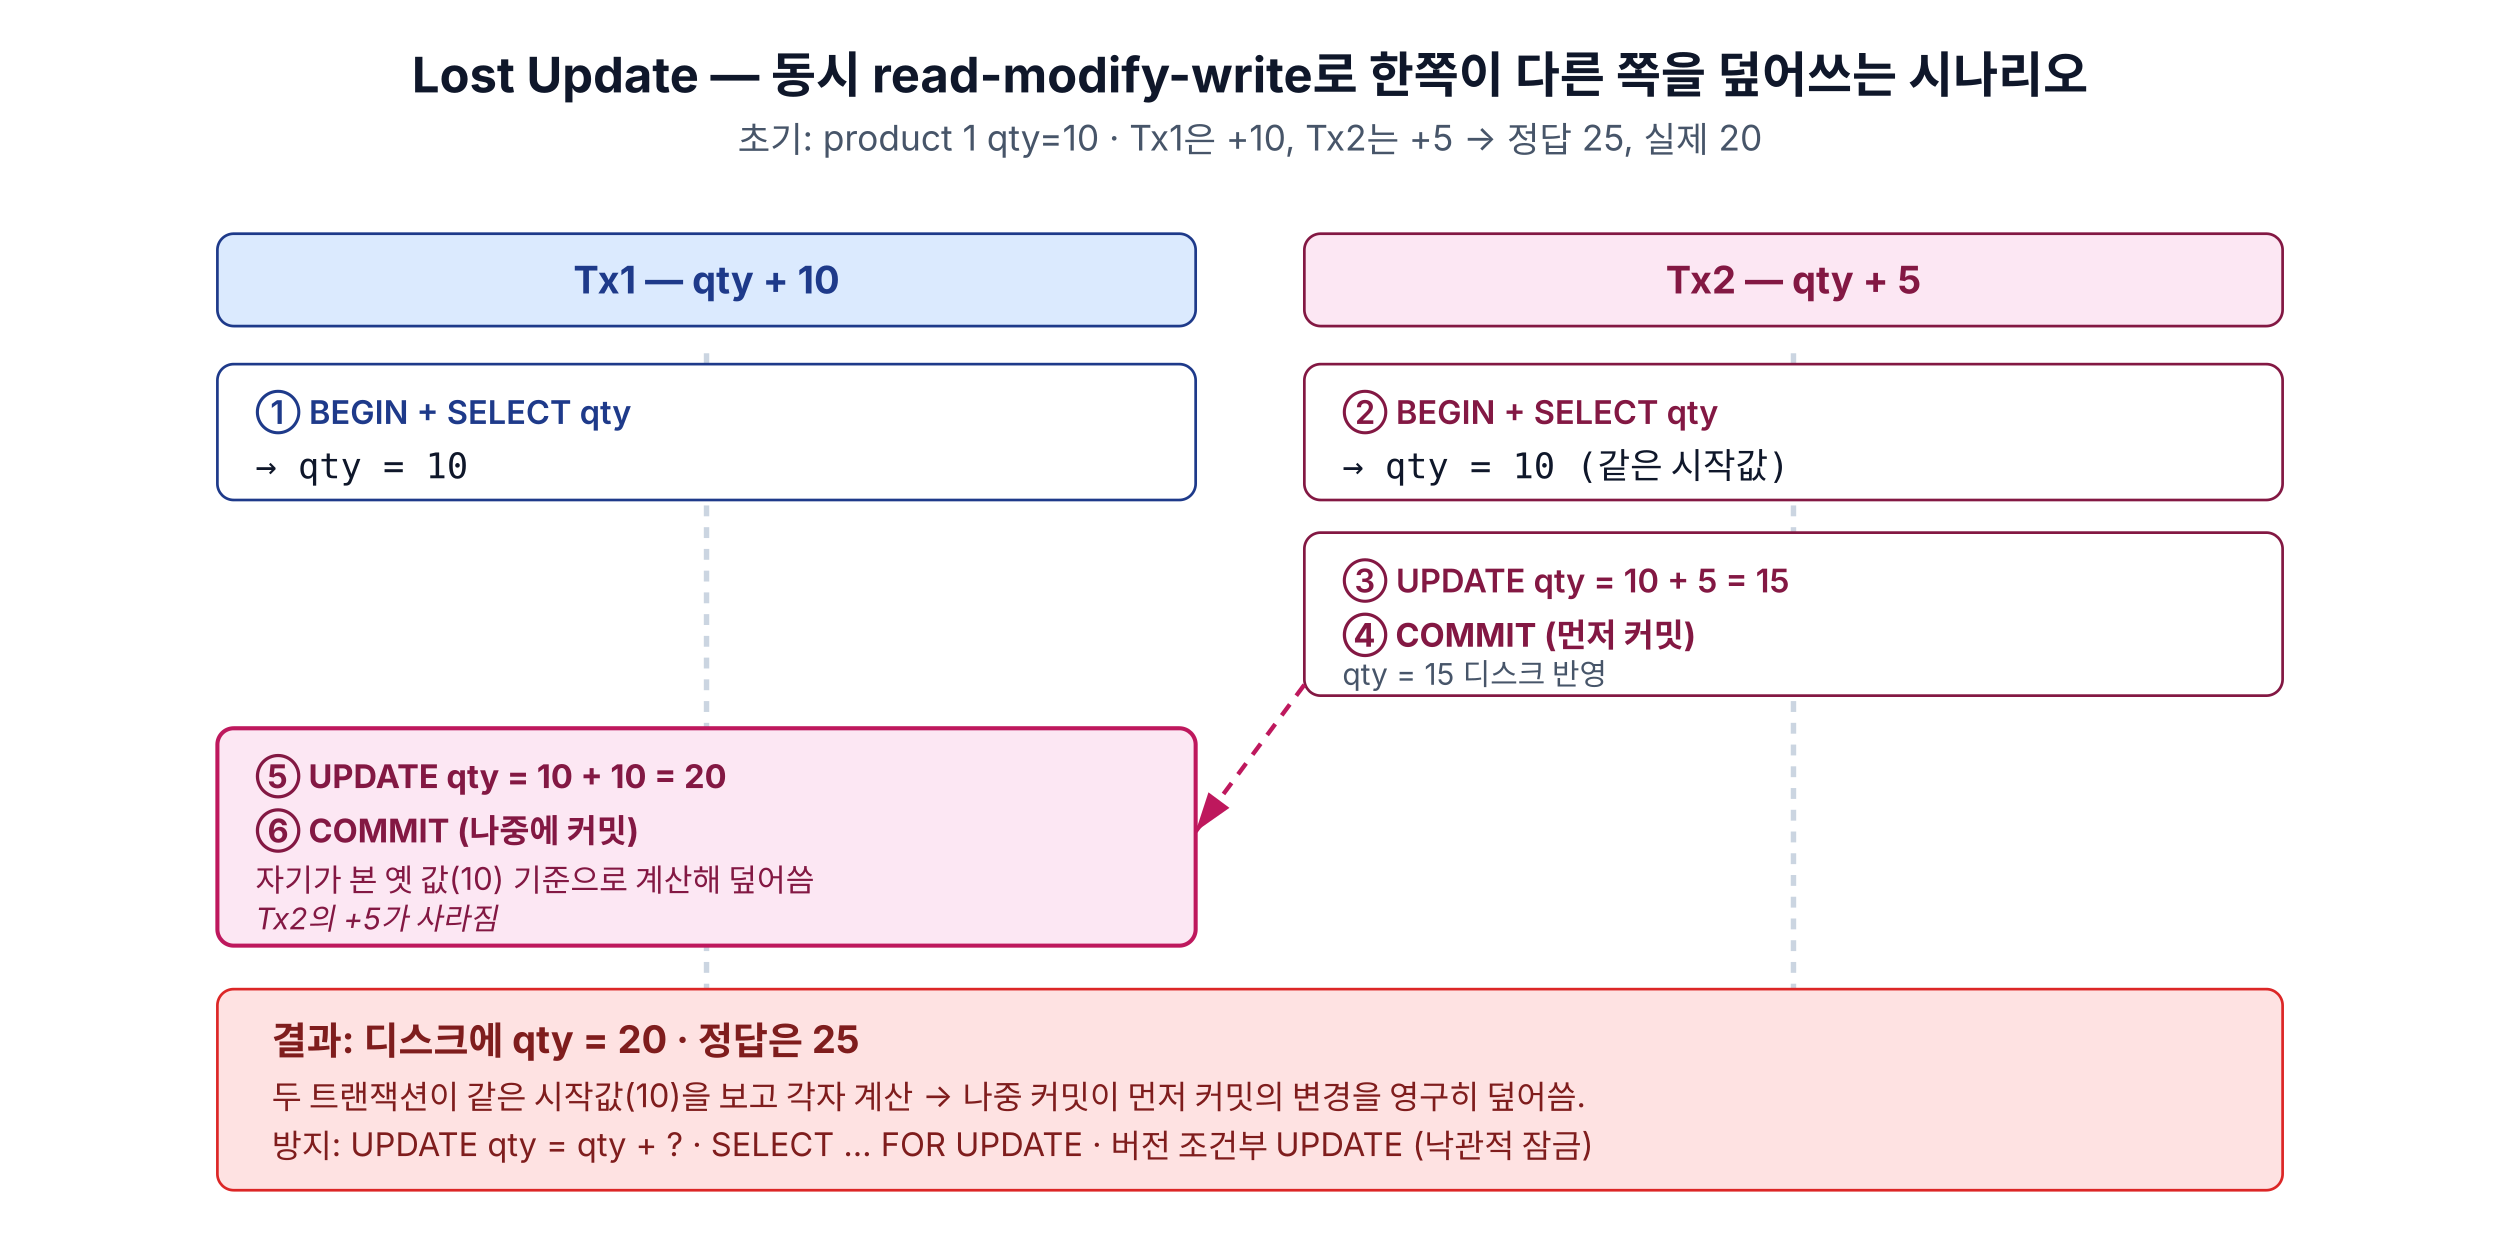
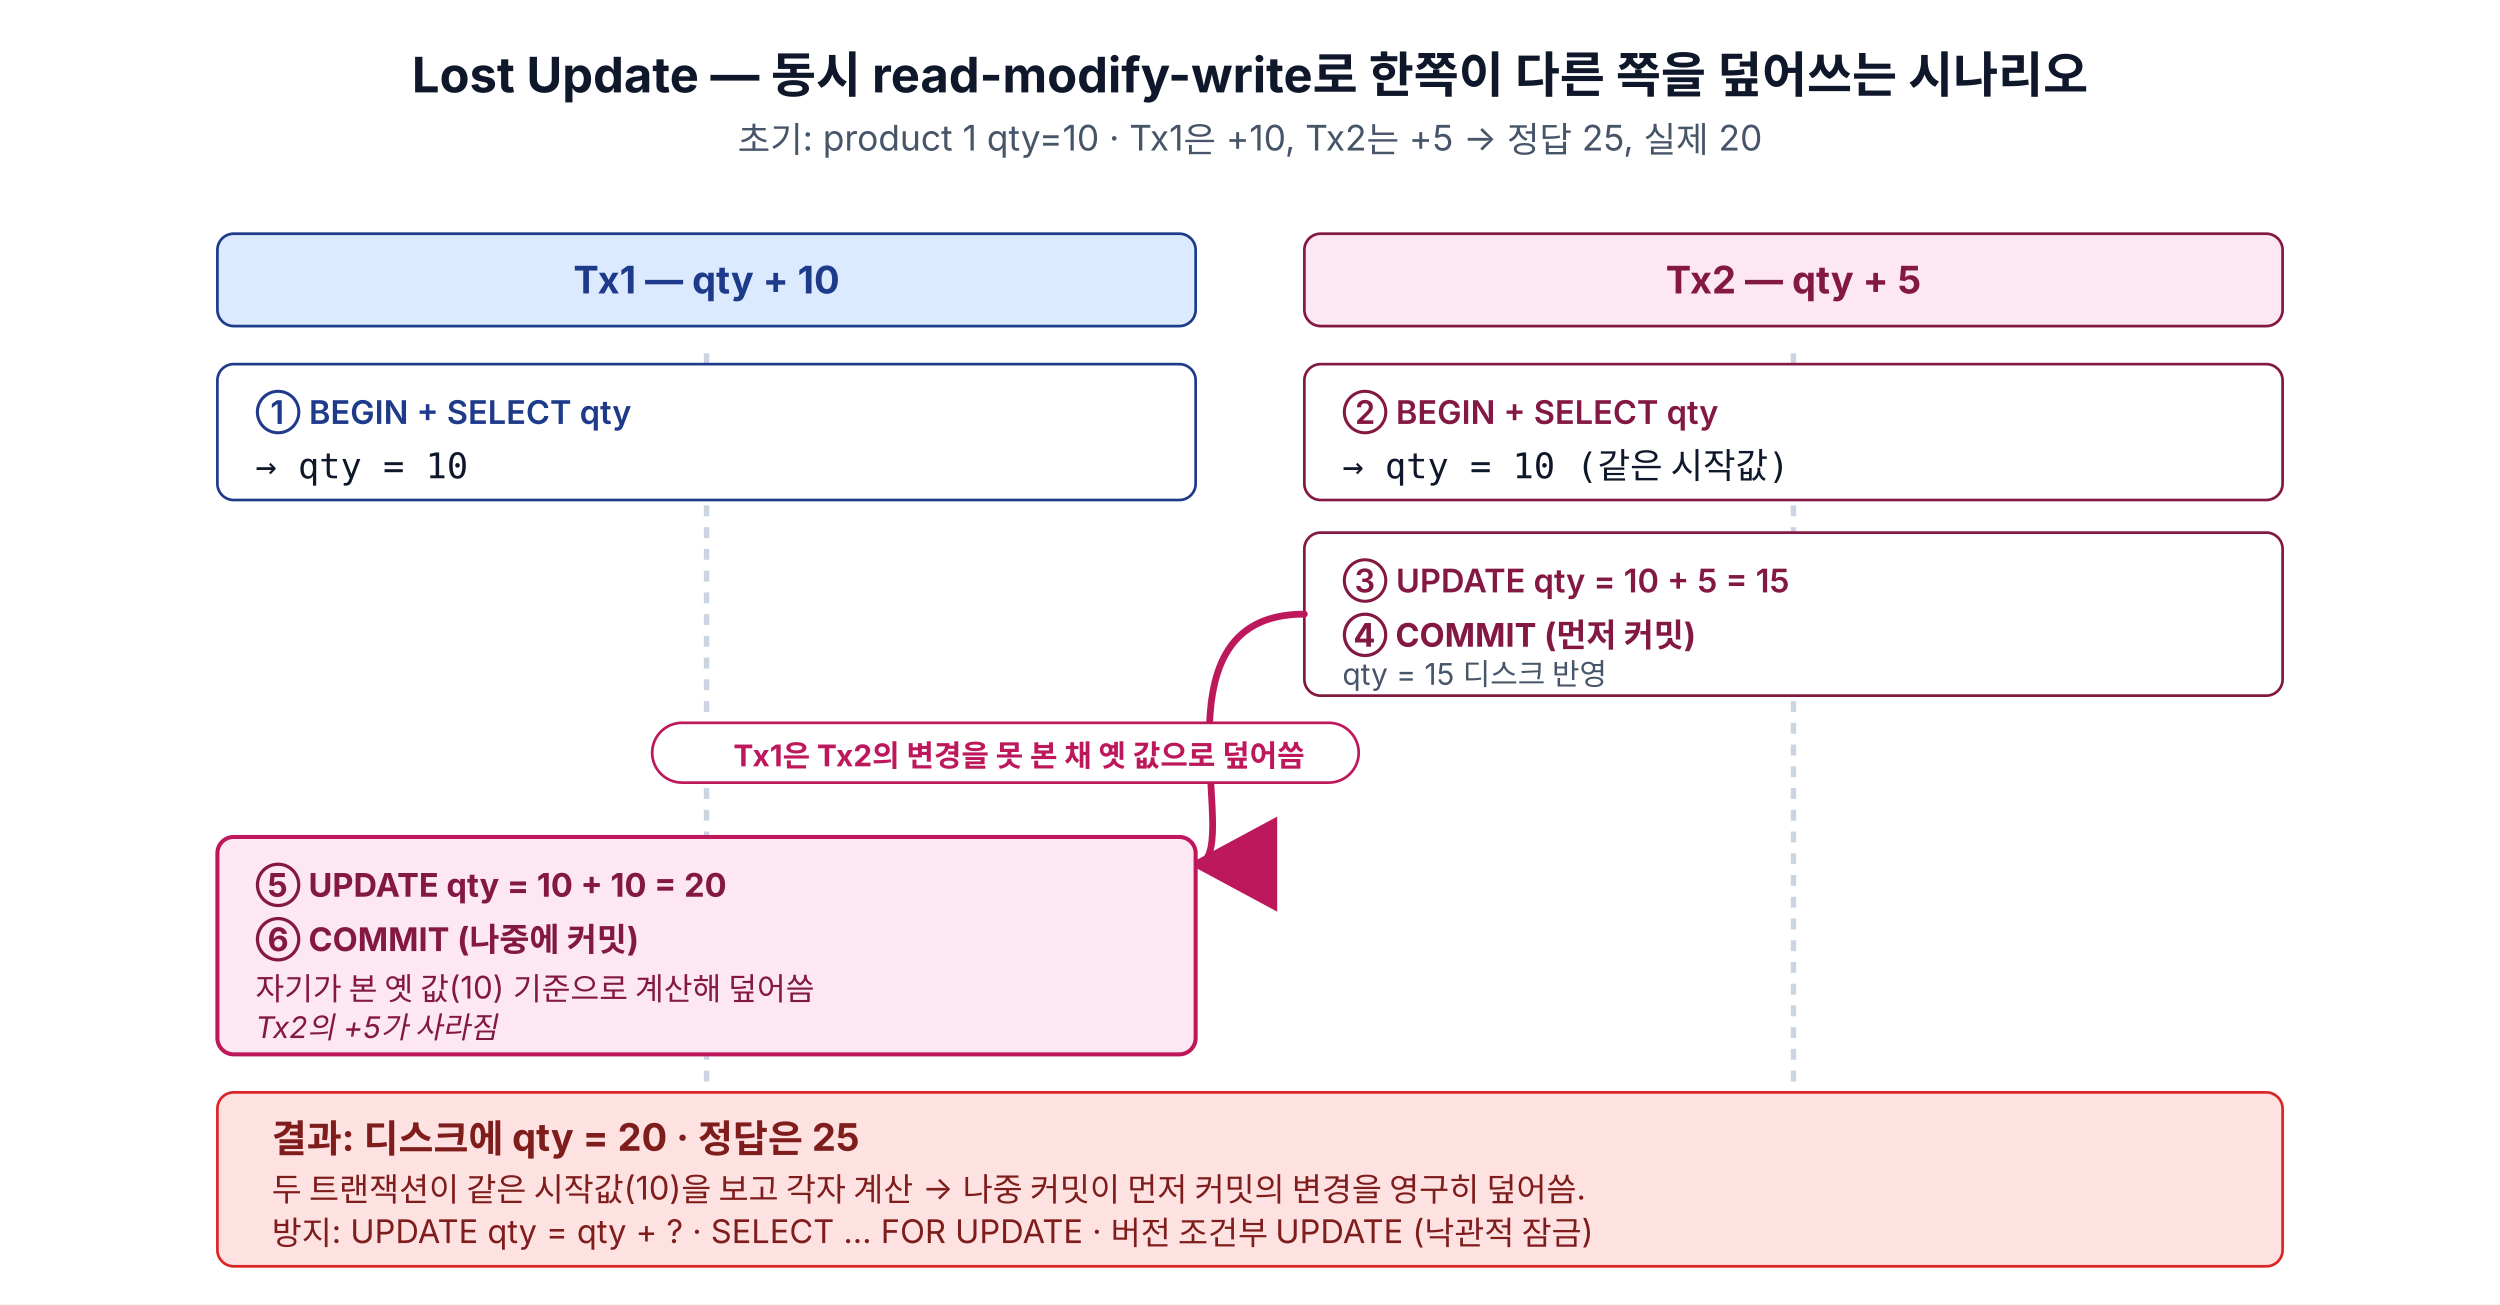
- <svg xmlns="http://www.w3.org/2000/svg" viewBox="0 0 920 460" font-family="-apple-system, 'Pretendard', 'Segoe UI', sans-serif">
+ <svg xmlns="http://www.w3.org/2000/svg" viewBox="0 0 920 480" font-family="-apple-system, 'Pretendard', 'Segoe UI', sans-serif">
  <defs>
-     <marker id="luArr" markerWidth="10" markerHeight="10" refX="9" refY="3" orient="auto">
-       <path d="M0,0 L0,6 L9,3 z" fill="#be185d" />
+     <marker id="luArr" markerWidth="14" markerHeight="14" refX="12" refY="7" orient="auto">
+       <path d="M0,0 L0,14 L13,7 z" fill="#be185d" />
    </marker>
  </defs>
-   <rect width="920" height="460" fill="#fff" />
+   <rect width="920" height="480" fill="#fff" />
  <text x="460" y="34" font-size="18" font-weight="700" fill="#0f172a" text-anchor="middle">Lost Update — 동시 read-modify-write로 한쪽이 다른 쪽을 덮어쓰는 시나리오</text>
  <text x="460" y="56" font-size="13" fill="#475569" text-anchor="middle">초기: product 1 qty=10  ·  Tx1은 +10, Tx2는 +5  →  정답 25, 실제 20</text>
  <g transform="translate(80, 86)">
    <rect width="360" height="34" rx="6" fill="#dbeafe" stroke="#1e3a8a" />
    <text x="180" y="22" font-size="14" font-weight="700" text-anchor="middle" fill="#1e3a8a">Tx1 — qty + 10</text>
  </g>
  <g transform="translate(480, 86)">
    <rect width="360" height="34" rx="6" fill="#fce7f3" stroke="#831843" />
    <text x="180" y="22" font-size="14" font-weight="700" text-anchor="middle" fill="#831843">Tx2 — qty + 5</text>
  </g>
-   <line x1="260" y1="130" x2="260" y2="430" stroke="#cbd5e1" stroke-width="2" stroke-dasharray="4,4" />
-   <line x1="660" y1="130" x2="660" y2="430" stroke="#cbd5e1" stroke-width="2" stroke-dasharray="4,4" />
+   <line x1="260" y1="130" x2="260" y2="450" stroke="#cbd5e1" stroke-width="2" stroke-dasharray="4,4" />
+   <line x1="660" y1="130" x2="660" y2="450" stroke="#cbd5e1" stroke-width="2" stroke-dasharray="4,4" />
  <g transform="translate(80, 134)">
    <rect width="360" height="50" rx="6" fill="#fff" stroke="#1e3a8a" />
    <text x="14" y="22" font-size="12" font-weight="600" fill="#1e3a8a">① BEGIN + SELECT qty</text>
    <text x="14" y="42" font-size="13" fill="#0f172a" font-family="ui-monospace, Menlo, monospace">→ qty = 10</text>
  </g>
  <g transform="translate(480, 134)">
    <rect width="360" height="50" rx="6" fill="#fff" stroke="#831843" />
    <text x="14" y="22" font-size="12" font-weight="600" fill="#831843">② BEGIN + SELECT qty</text>
    <text x="14" y="42" font-size="13" fill="#0f172a" font-family="ui-monospace, Menlo, monospace">→ qty = 10  (같은 시작값)</text>
  </g>
  <g transform="translate(480, 196)">
    <rect width="360" height="60" rx="6" fill="#fff" stroke="#831843" />
    <text x="14" y="22" font-size="12" font-weight="600" fill="#831843">③ UPDATE qty = 10 + 5 = 15</text>
    <text x="14" y="42" font-size="12" font-weight="700" fill="#831843">④ COMMIT (먼저 커밋)</text>
    <text x="14" y="56" font-size="11" fill="#475569">qty = 15 디스크 반영</text>
  </g>
-   <g transform="translate(80, 268)">
+   <path d="M 480 226 C 420 226, 460 318, 440 318" fill="none" stroke="#be185d" stroke-width="2.5" stroke-linecap="round" marker-end="url(#luArr)" />
+   <g transform="translate(370, 280)">
+     <rect x="-130" y="-14" width="260" height="22" rx="11" fill="#fff" stroke="#be185d" stroke-width="1" />
+     <text x="5" y="2" font-size="11" font-weight="700" fill="#be185d" text-anchor="middle">Tx1은 Tx2의 변경을 못 본 채 옛 값으로 덮어씀</text>
+   </g>
+   <g transform="translate(80, 308)">
    <rect width="360" height="80" rx="6" fill="#fce7f3" stroke="#be185d" stroke-width="1.5" />
    <text x="14" y="22" font-size="12" font-weight="700" fill="#831843">⑤ UPDATE qty = 10 + 10 = 20</text>
    <text x="14" y="42" font-size="12" font-weight="700" fill="#831843">⑥ COMMIT (나중에 커밋)</text>
    <text x="14" y="60" font-size="11.5" fill="#831843">자기가 본 옛 값(10) 기준으로 계산해 덮어씀</text>
    <text x="14" y="74" font-size="11" fill="#831843" font-style="italic">Tx2의 +5가 사라짐</text>
  </g>
-   <line x1="480" y1="252" x2="440" y2="306" stroke="#be185d" stroke-width="1.6" stroke-dasharray="5,4" marker-end="url(#luArr)" />
-   <g transform="translate(80, 364)">
-     <rect width="760" height="74" rx="6" fill="#fee2e2" stroke="#dc2626" />
-     <text x="20" y="24" font-size="14" font-weight="700" fill="#7f1d1d">결과: 디스크에 qty = 20  ·  정답은 25</text>
-     <text x="20" y="44" font-size="12" fill="#7f1d1d">두 트랜잭션이 같은 시작값(10)을 보고 각자 계산 → 나중 커밋이 먼저 커밋의 변경을 영구히 덮어씀.</text>
-     <text x="20" y="62" font-size="12" fill="#7f1d1d">방지: UPDATE qty = qty + ?  ·  SELECT ... FOR UPDATE  ·  버전 조건부 UPDATE (낙관적 잠금)</text>
+   <g transform="translate(80, 402)">
+     <rect width="760" height="64" rx="6" fill="#fee2e2" stroke="#dc2626" />
+     <text x="20" y="22" font-size="14" font-weight="700" fill="#7f1d1d">결과: 디스크에 qty = 20  ·  정답은 25</text>
+     <text x="20" y="40" font-size="12" fill="#7f1d1d">두 트랜잭션이 같은 시작값(10)을 보고 각자 계산 → 나중 커밋이 먼저 커밋의 변경을 영구히 덮어씀.</text>
+     <text x="20" y="56" font-size="12" fill="#7f1d1d">방지: UPDATE qty = qty + ?  ·  SELECT ... FOR UPDATE  ·  버전 조건부 UPDATE (낙관적 잠금)</text>
  </g>
</svg>
